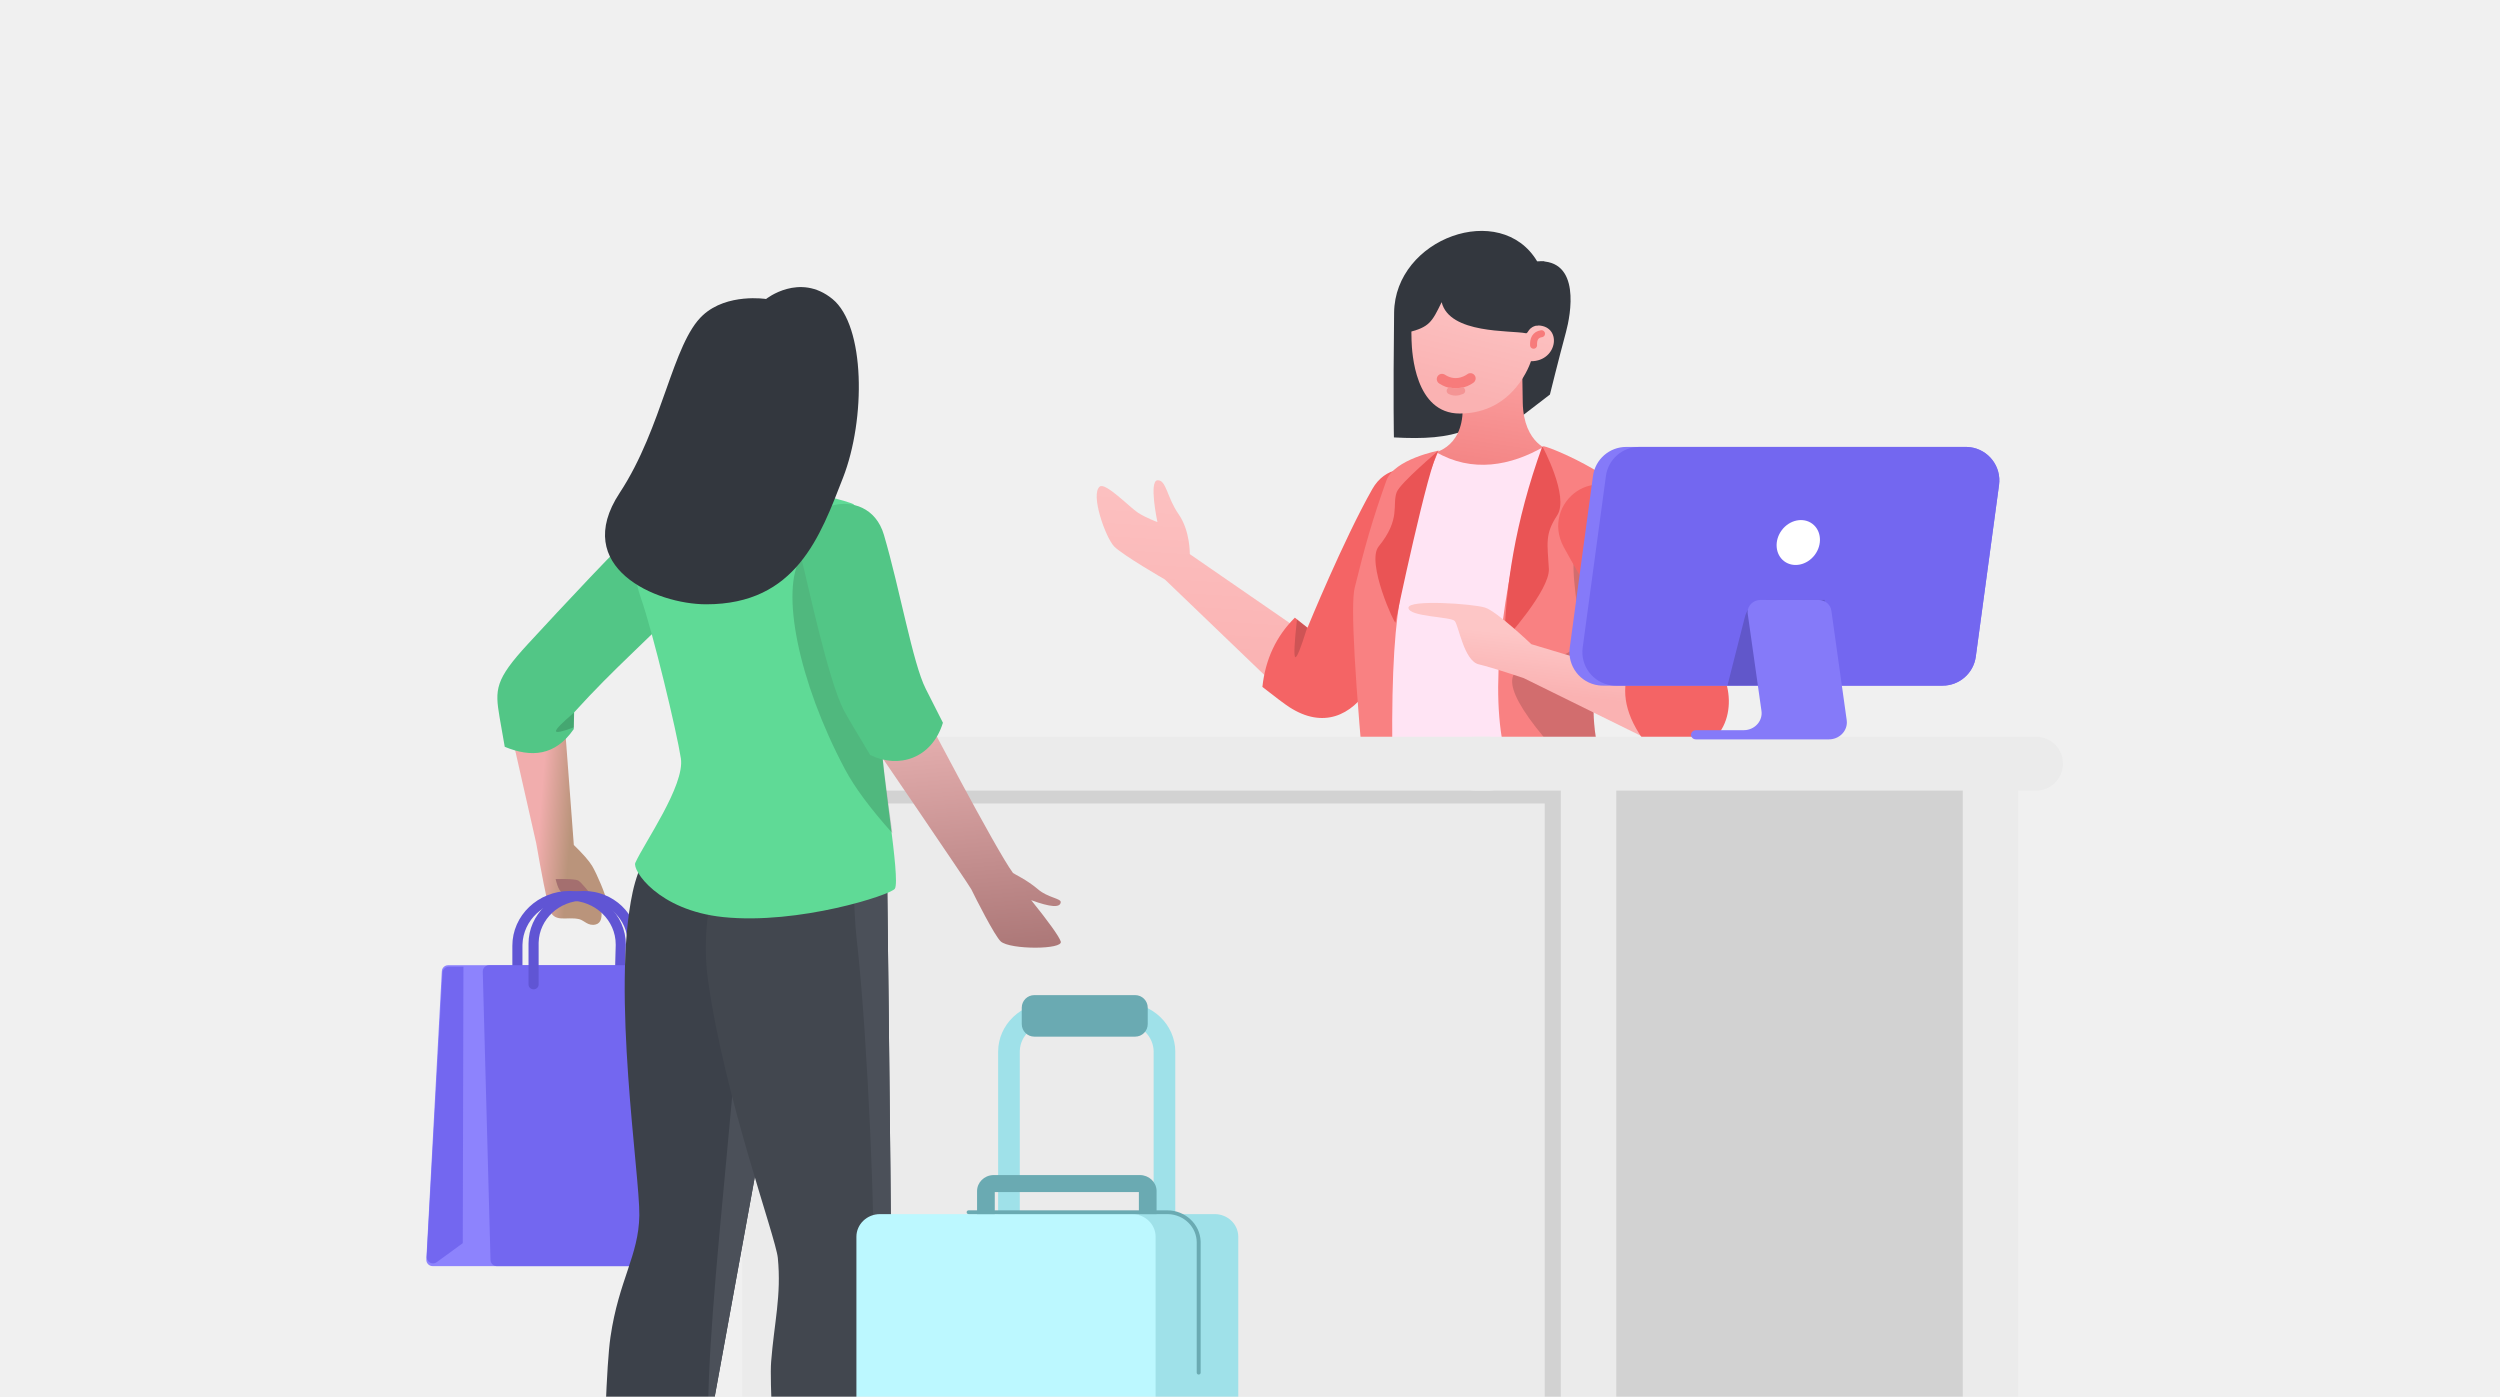
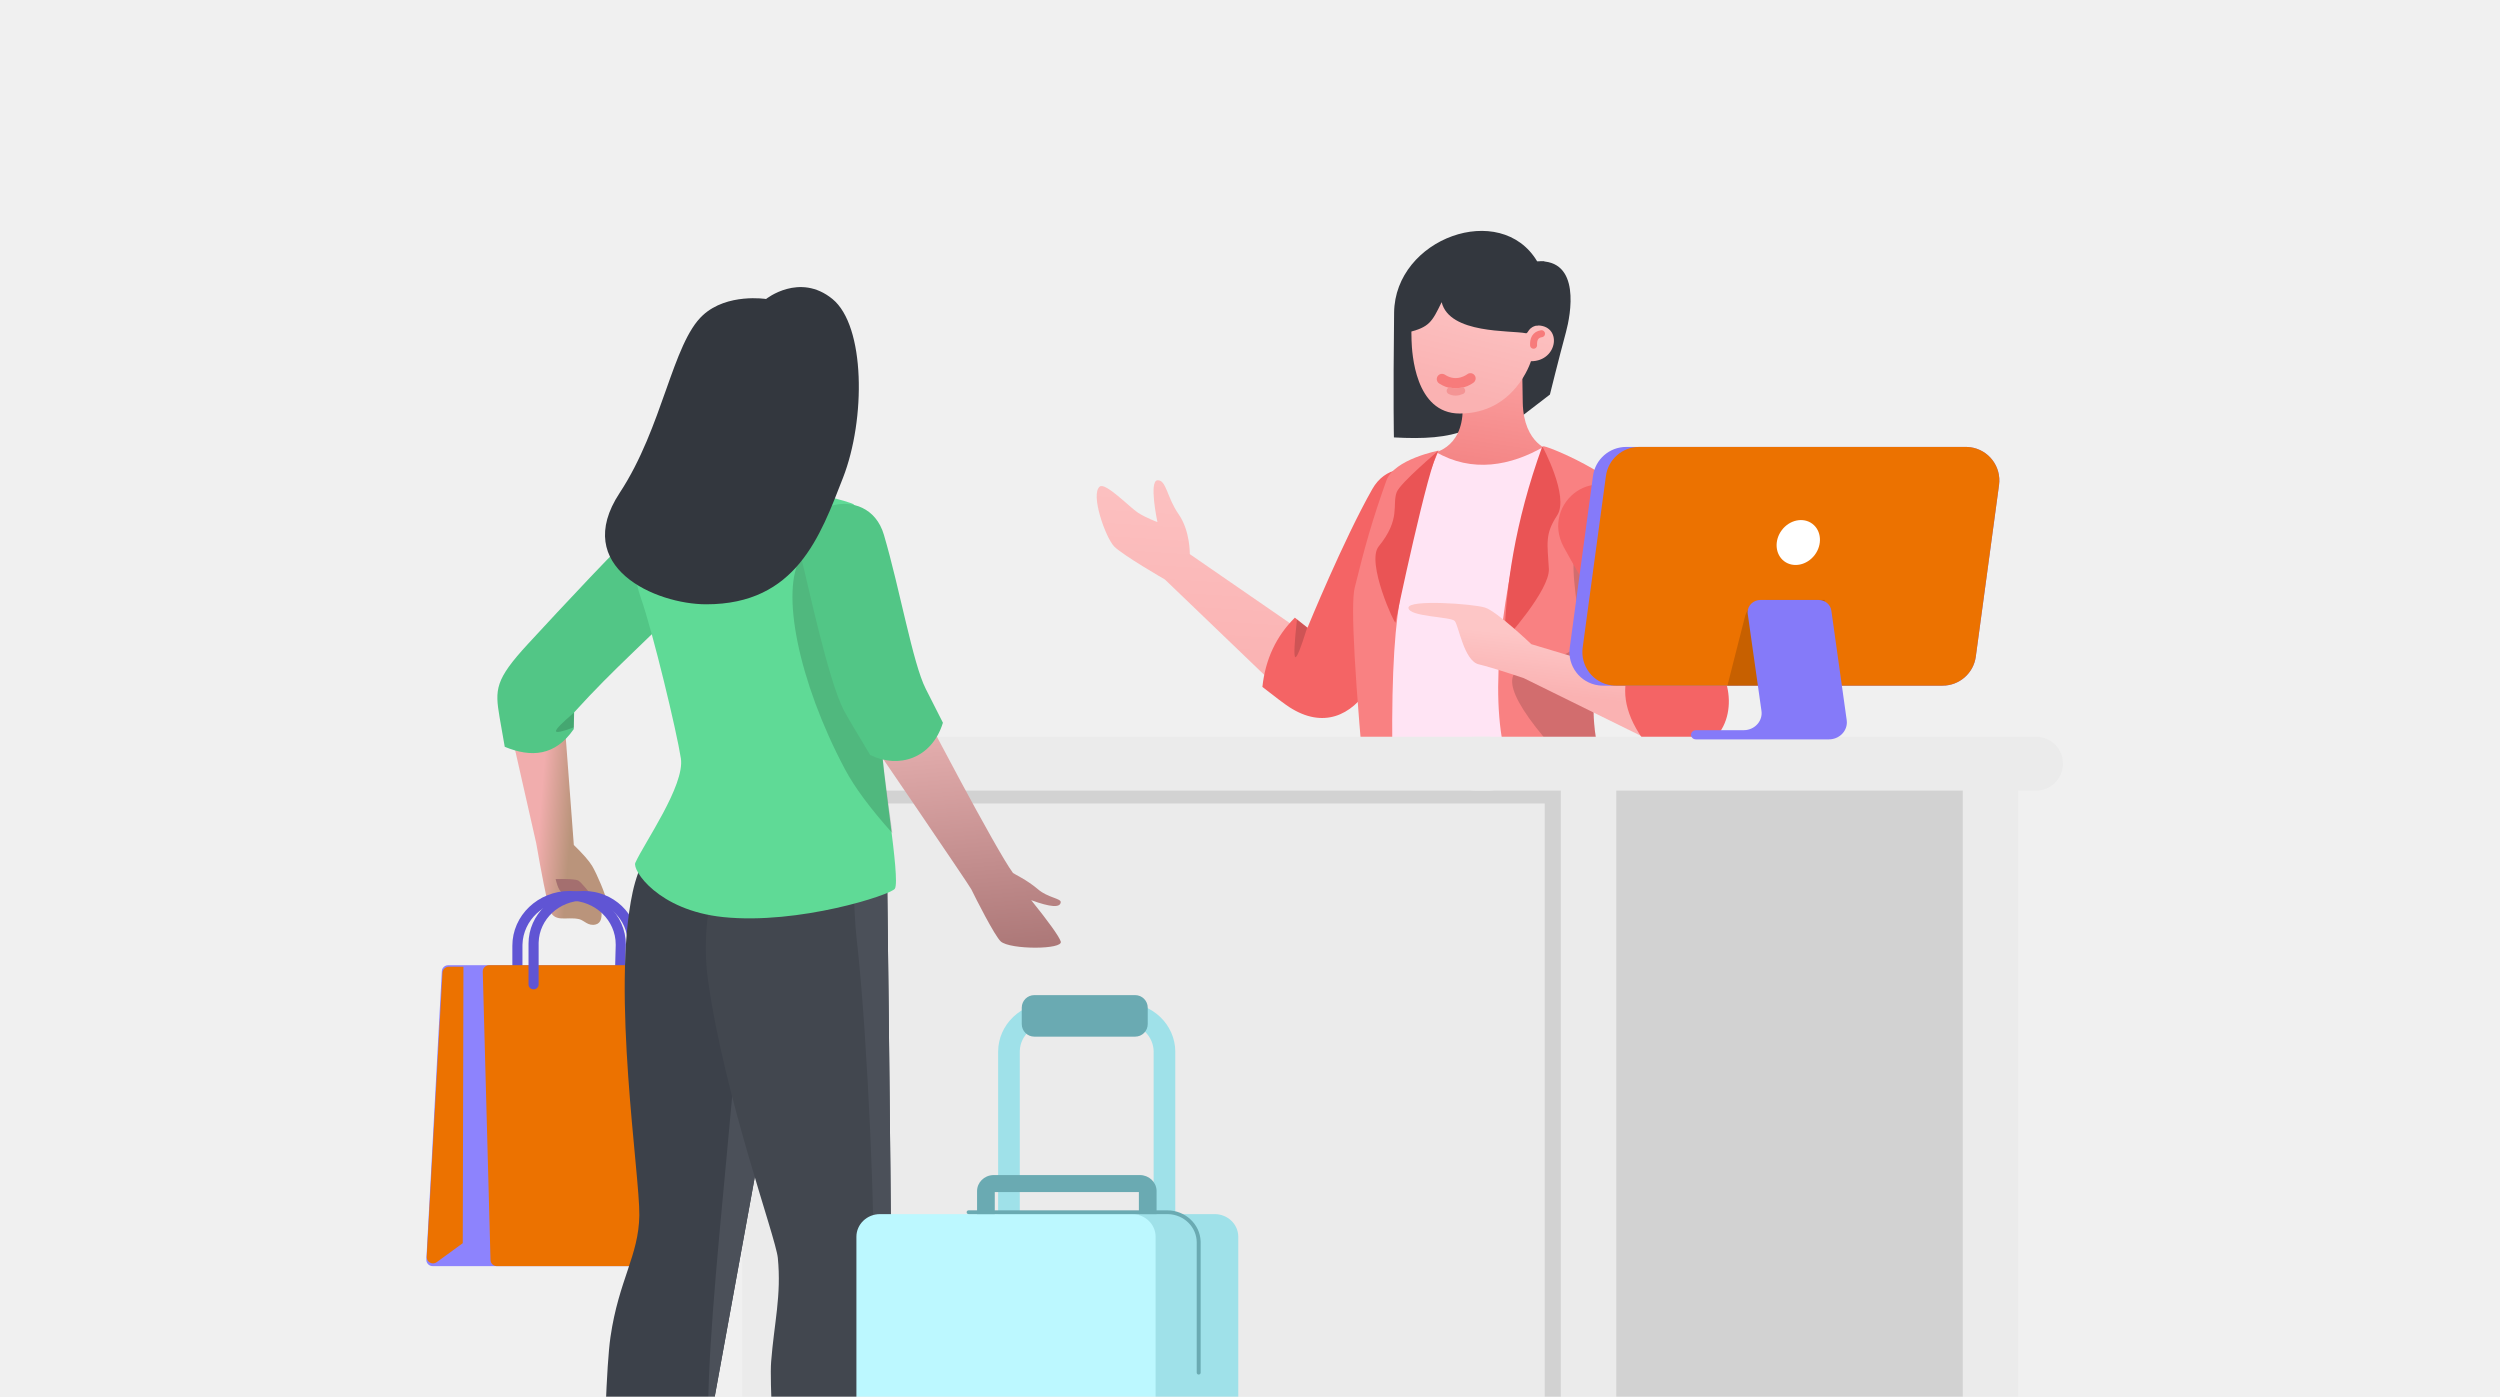
<svg xmlns="http://www.w3.org/2000/svg" xmlns:xlink="http://www.w3.org/1999/xlink" width="358px" height="200px" viewBox="0 0 358 200" version="1.1">
  <defs>
    <path d="M6,0 L352,0 C355.314,-6.08718376e-16 358,2.686 358,6 L358,200 L358,200 L0,200 L0,6 C-4.05812251e-16,2.686 2.686,6.08718376e-16 6,0 Z" id="path-1" />
    <linearGradient x1="100%" y1="28.702%" x2="100%" y2="138.491%" id="linearGradient-3">
      <stop stop-color="#7E1939" offset="0%" />
      <stop stop-color="#E35785" offset="100%" />
    </linearGradient>
    <linearGradient x1="100%" y1="28.702%" x2="100%" y2="96.604%" id="linearGradient-4">
      <stop stop-color="#9C2248" offset="0%" />
      <stop stop-color="#E35785" offset="100%" />
    </linearGradient>
    <linearGradient x1="42.833%" y1="-28.186%" x2="50%" y2="91.05%" id="linearGradient-5">
      <stop stop-color="#FDC6C6" offset="0%" />
      <stop stop-color="#FAB2B2" offset="100%" />
    </linearGradient>
    <linearGradient x1="44.771%" y1="-28.186%" x2="62.919%" y2="121.547%" id="linearGradient-6">
      <stop stop-color="#FFAFAF" offset="0%" />
      <stop stop-color="#F07777" offset="100%" />
    </linearGradient>
    <linearGradient x1="31.713%" y1="-1.016%" x2="55.144%" y2="86.96%" id="linearGradient-7">
      <stop stop-color="#FDC6C6" offset="0%" />
      <stop stop-color="#FAB2B2" offset="100%" />
    </linearGradient>
    <linearGradient x1="42.314%" y1="24.938%" x2="50%" y2="63.158%" id="linearGradient-8">
      <stop stop-color="#FDC6C6" offset="0%" />
      <stop stop-color="#FAB2B2" offset="100%" />
    </linearGradient>
    <linearGradient x1="40.233%" y1="35.954%" x2="59.343%" y2="59.89%" id="linearGradient-9">
      <stop stop-color="#F1ADAD" offset="0%" />
      <stop stop-color="#BA947B" offset="100%" />
    </linearGradient>
    <linearGradient x1="43.599%" y1="-28.186%" x2="50%" y2="111.154%" id="linearGradient-10">
      <stop stop-color="#FDC6C6" offset="0%" />
      <stop stop-color="#A47070" offset="100%" />
    </linearGradient>
    <linearGradient x1="46.493%" y1="-28.186%" x2="50%" y2="111.154%" id="linearGradient-11">
      <stop stop-color="#FDC6C6" offset="0%" />
      <stop stop-color="#A47070" offset="100%" />
    </linearGradient>
  </defs>
  <g id="📝-Pages-New" stroke="none" stroke-width="1" fill="none" fill-rule="evenodd">
    <g id="Knowledge-Base" transform="translate(-288, -445)">
      <g id="Illustration" transform="translate(288, 445)">
        <mask id="mask-2" fill="white">
          <use xlink:href="#path-1" />
        </mask>
        <g id="Mask" />
        <g mask="url(#mask-2)">
          <g transform="translate(61, 32)">
            <g id="Wom2.4" transform="translate(141, 109) scale(-1, 1) translate(-141, -109) translate(95, 0.5)">
              <g id="LLeg" transform="translate(27.06185, 78.22868)">
                <path d="M-6.88594311e-15,4.37589234e-14 C-6.88594311e-15,4.37589234e-14 6.481,59.226 7.01,64.638 C7.539,70.049 6.481,73.968 6.047,79.557 C5.614,85.146 7.701,120.3 7.701,120.3 C10.77,122.06 14.422,122.405 19.065,120.353 C19.065,120.353 23.329,76.56 23.288,66.586 C23.263,60.636 23.912,0.668 23.912,0.668 L-6.88594311e-15,4.37589234e-14 Z" id="Path" fill="url(#linearGradient-3)" />
                <ellipse id="Oval" fill-opacity="0.192" fill="#FFFFFF" transform="translate(19.72723, 67.04502) rotate(3) translate(-19.72723, -67.04502) " cx="19.727" cy="67.045" rx="2.584" ry="4.004" />
                <path d="M10.356,65.124 C10.888,68.87 9.458,75.967 6.066,86.414 L6.023,84.697 C5.975,82.425 5.973,80.654 6.039,79.671 L6.047,79.557 C6.467,74.154 7.469,70.312 7.058,65.174 L6.969,64.224 C6.746,62.034 6.056,55.61 5.19,47.622 L5.665,48.927 C8.293,56.213 9.857,61.612 10.356,65.124 Z" id="Path" fill-opacity="0.192" fill="#FFFFFF" />
              </g>
              <g id="RLeg" transform="translate(6.460736, 75.74981)">
                <path d="M16.46,0 C16.46,0 9.389,5.966 7.532,14.537 C4.438,28.825 5.995,55.214 5.903,61 C5.816,66.787 3.593,70.278 2.401,78.46 C1.209,86.642 2.389,123.207 2.389,123.207 C5.549,124.992 8.977,125.12 12.745,123.1 L34.878,1.908 L16.46,0 Z" id="Path" fill="url(#linearGradient-4)" />
                <ellipse id="Oval" fill-opacity="0.192" fill="#FFFFFF" transform="translate(17.53921, 68.2922) rotate(5) translate(-17.53921, -68.2922) " cx="17.539" cy="68.292" rx="2.906" ry="4.621" />
                <path d="M11.749,5.325 L14.511,5.681 C12.084,10.027 10.858,19.938 10.833,35.414 L10.833,35.905 C10.833,59.305 6.321,67.548 4.505,77.622 L4.451,77.927 C3.364,84.174 2.55,94.185 2.008,107.959 L1.953,104.544 C1.802,94.138 1.799,82.595 2.401,78.46 C3.593,70.278 5.816,66.787 5.903,61 L5.907,60.425 C5.906,53.641 4.53,28.396 7.532,14.537 C8.316,10.917 10.03,7.762 11.749,5.325 Z" id="Path" fill-opacity="0.192" fill="#FFFFFF" />
              </g>
              <g id="LArm" transform="translate(41.03859, 34.68479)">
                <path d="M36.581,12.166 C36.581,12.166 36.514,8.825 38.192,6.436 C39.87,4.046 39.937,1.508 41.207,1.591 C42.477,1.674 41.219,7.574 41.219,7.574 C41.219,7.574 42.83,6.987 43.988,6.245 C45.145,5.503 48.655,1.844 49.475,2.492 C50.866,3.597 48.626,9.828 47.406,11.074 C46.182,12.321 40.142,15.803 40.142,15.803 L22.352,32.886 L19.692,23.817 L36.581,12.166 Z" id="Path" fill="url(#linearGradient-5)" />
                <path d="M0.999,10.658 C3.742,16.721 8.763,27.858 10.833,31.181 C13.427,35.343 17.518,37.176 22.307,34.089 C22.975,33.658 24.268,32.689 26.187,31.183 C25.761,27.228 24.211,23.922 21.539,21.265 C20.329,22.218 19.724,22.695 19.724,22.695 C19.724,22.695 14.578,10.12 10.438,2.835 C6.852,-3.468 -3.175,1.44 0.999,10.658 Z" id="Path" fill="#F46465" />
                <path d="M19.778,22.702 C20.699,25.681 21.268,27.085 21.483,26.912 C21.698,26.74 21.616,24.947 21.236,21.534 L19.778,22.702 Z" id="Path" fill-opacity="0.16" fill="#000000" />
              </g>
              <g id="Head" transform="translate(22.61257, 0)">
                <path d="M7.573,21.808 L7.573,27.173 L3.44,24.001 C3.44,24.001 2.17,18.861 1.137,15.043 C0.489,12.649 -1.09,4.547 5.265,4.927 C10.471,-3.821 25.632,1.593 25.752,12.28 C25.898,25.133 25.779,30.138 25.779,30.138 C17.206,30.607 12.381,29.425 7.573,21.808 Z" id="Path" fill="#33373E" />
                <path d="M3.351,32.023 C3.351,32.023 7.196,31.162 7.329,25.157 C7.462,19.152 7.369,17.102 7.369,17.102 L15.837,16.957 C15.837,16.957 15.93,23.649 15.931,26.07 C15.935,31.956 20.475,32.438 20.475,32.438 C20.475,32.438 19.699,37.295 12.026,37.706 C6.034,38.027 3.351,32.023 3.351,32.023 Z" id="Path" fill="url(#linearGradient-6)" />
                <path d="M5.395,14.104 C1.617,13.964 2.233,19.236 6.157,19.229 C6.157,19.229 8.437,26.718 16.351,26.718 C22.778,26.718 23.196,17.99 23.254,16.248 C23.317,14.392 23.325,8.292 23.325,8.292 L5.248,8.284 L5.395,14.104 Z" id="Path" fill="url(#linearGradient-7)" />
                <path d="M5.102,14.069 C6.668,14.315 6.478,15.303 6.904,15.217 C9.065,14.779 17.816,15.357 18.943,10.77 C20.345,13.636 20.687,14.34 23.774,15.109 L23.774,6.712 L4.249,4.927 C4.249,4.927 4.552,13.982 5.102,14.069 Z" id="Path" fill="#33373E" />
                <path d="M14.961,21.057 C14.961,21.057 16.284,23.087 18.8,22.407" id="Path" stroke="#F77B7B" stroke-width="1.5" stroke-linecap="round" transform="translate(16.88053, 21.80175) rotate(-18) translate(-16.88053, -21.80175) " />
                <path d="M16.066,23.478 C16.661,23.715 17.226,23.714 17.721,23.439" id="Path" stroke="#F49494" stroke-linecap="round" transform="translate(16.89376, 23.54516) rotate(2) translate(-16.89376, -23.54516) " />
                <path d="M5.578,17.034 C5.806,16.219 5.693,15.504 4.842,15.169" id="Path-8" stroke="#F77B7B" stroke-linecap="round" transform="translate(5.261431, 16.10127) rotate(-13) translate(-5.261431, -16.10127) " />
              </g>
              <g id="Body" transform="translate(12.92147, 30.7926)">
                <path d="M13.901,0.616 C18.726,3.433 24.304,4.465 29.496,1.407 C37.97,17.333 40.082,36.336 38.044,57.34 C25.687,62.003 15.302,61.086 6.461,55.756 L13.901,0.616 Z" id="Path" fill="#FFE4F4" />
                <path d="M14.112,0.629 C22.103,25.581 26.895,60.956 1.938,54.802 C15.195,31.535 -2.827,21.063 1.258,9.038 C2.655,4.927 14.008,0.306 14.112,0.629 Z" id="Path" fill="#F98182" />
                <path d="M5.099,10.99 C14.131,12.289 6.685,27.321 9.667,29.585 C12.648,31.85 17.837,32.094 18.396,33.477 C19.521,36.258 14.085,43.277 2.089,54.534 L1.938,54.802 C13.486,34.534 1.3,23.976 0.666,13.642 C2.004,11.641 3.482,10.758 5.099,10.99 Z" id="Path" fill-opacity="0.16" fill="#000000" />
                <path d="M14.22,0.616 C14.22,0.616 10.314,7.804 12.094,10.51 C13.869,13.215 13.492,14.468 13.282,18.161 C13.109,21.236 19.655,28.438 19.655,28.438 C19.463,21.029 18.209,11.626 14.22,0.616 Z" id="Path" fill="#EA5455" />
                <path d="M29.073,1.232 C32.123,8.522 33.589,14.243 34.956,24.944 C35.716,30.886 35.906,39.987 35.526,52.249 L39.294,52.955 C41.09,34.012 41.688,23.321 41.088,20.882 C39.576,14.742 38.552,11.155 36.556,5.543 C35.457,2.462 29.073,1.232 29.073,1.232 Z" id="Path" fill="#F98182" />
                <path d="M29.073,1.232 C29.073,1.232 34.563,5.859 35.069,7.181 C35.76,8.984 34.438,11.016 37.646,14.948 C39.507,17.223 35.266,26.361 35.247,25.845 C35.247,25.703 30.493,3.088 29.073,1.232 Z" id="Path" fill="#EA5455" />
              </g>
              <g id="RArm" transform="translate(0, 36.88954)">
                <path d="M28.712,22.859 C28.712,22.859 33.632,18.163 35.336,17.618 C37.04,17.073 46.373,16.418 46.31,17.65 C46.239,18.969 40.233,18.893 39.677,19.542 C39.122,20.191 38.349,25.243 36.25,25.741 C34.155,26.239 29.811,27.713 29.811,27.713 L10.478,37.235 L12.538,27.714 L28.712,22.859 Z" id="Path" fill="url(#linearGradient-8)" />
                <path d="M13.903,2.975 C8.039,10.865 3.032,22.883 1.11,27.568 C-0.812,32.253 1.127,39.32 9.578,37.933 C10.248,37.823 11.129,37.565 12.221,37.161 C15.328,33.1 15.873,29.614 14.713,26.511 C13.985,26.804 13.62,26.95 13.62,26.95 C13.62,26.95 22.02,12.759 24.071,8.954 C27.497,2.6 19.069,-3.976 13.903,2.975 Z" id="Path" fill="#F46465" />
                <path d="M13.62,26.95 C10.776,28.275 9.533,28.646 9.89,28.063 C10.248,27.48 12.033,26.19 15.245,24.192 L13.62,26.95 Z" id="Path" fill-opacity="0.16" fill="#000000" />
              </g>
            </g>
            <g id="Group-25" transform="translate(37, 73.5)">
              <polygon id="Rectangle" fill="#EBEBEB" points="179.554 2.572 191.016 2.572 191.016 146.657 179.554 146.657" />
              <polygon id="Rectangle" fill="#D2D2D2" points="115.333 2.572 183.071 2.572 183.071 146.657 115.333 146.657" />
              <polygon id="Rectangle" fill="#EBEBEB" points="121.988 2.572 133.451 2.572 133.451 146.657 121.988 146.657" />
              <polygon id="Rectangle" fill="#D2D2D2" points="122.924 2.572 125.505 2.572 125.505 146.657 122.924 146.657" />
              <polygon id="Rectangle" fill="#EBEBEB" points="111.74 2.572 123.203 2.572 123.203 146.657 111.74 146.657" />
              <polygon id="Rectangle" fill="#EBEBEB" points="8.3 2.572 115.258 2.572 115.258 146.657 8.3 146.657" />
              <polygon id="Rectangle" fill="#D2D2D2" points="8.224 1.837 125.303 1.837 125.303 9.555 8.224 9.555" />
              <path d="M3.859,0 L115.118,0 C117.25,4.47172551e-15 118.977,1.728 118.977,3.859 C118.977,5.99 117.25,7.718 115.118,7.718 L3.859,7.718 C1.728,7.718 2.60988004e-16,5.99 0,3.859 C-2.60988004e-16,1.728 1.728,3.91482006e-16 3.859,0 Z" id="Rectangle" fill="#EBEBEB" />
              <path d="M113.296,0 L193.559,0 C195.69,-1.58910568e-14 197.418,1.728 197.418,3.859 C197.418,5.99 195.69,7.718 193.559,7.718 L113.296,7.718 C111.165,7.718 109.438,5.99 109.438,3.859 C109.438,1.728 111.165,3.91482006e-16 113.296,0 Z" id="Rectangle" fill="#EBEBEB" />
            </g>
            <g id="Desktop1" transform="translate(194.5, 53) scale(-1, 1) translate(-194.5, -53) translate(163, 32)">
              <path d="M5.494,-5.53605471e-14 L54.126,-5.53605471e-14 C56.528,-5.66899778e-14 58.56,1.776 58.883,4.156 L62.211,28.74 C62.567,31.367 60.726,33.785 58.099,34.141 C57.885,34.17 57.67,34.184 57.455,34.184 L8.822,34.184 C6.42,34.184 4.388,32.409 4.066,30.028 L0.737,5.444 C0.381,2.817 2.223,0.399 4.85,0.043 C5.063,0.015 5.278,-5.70973333e-14 5.494,-5.53605471e-14 Z" id="Rectangle" fill="#857AF9" />
-               <path d="M5.494,-5.53605471e-14 L52.275,-5.53605471e-14 C54.677,-6.00687253e-14 56.709,1.776 57.031,4.156 L60.36,28.74 C60.716,31.367 58.874,33.785 56.247,34.141 C56.034,34.17 55.819,34.184 55.603,34.184 L8.822,34.184 C6.42,34.184 4.388,32.409 4.066,30.028 L0.737,5.444 C0.381,2.817 2.223,0.399 4.85,0.043 C5.063,0.015 5.278,-5.70973333e-14 5.494,-5.53605471e-14 Z" id="Rectangle" fill="#7367F0" />
+               <path d="M5.494,-5.53605471e-14 L52.275,-5.53605471e-14 C54.677,-6.00687253e-14 56.709,1.776 57.031,4.156 L60.36,28.74 C60.716,31.367 58.874,33.785 56.247,34.141 C56.034,34.17 55.819,34.184 55.603,34.184 L8.822,34.184 C6.42,34.184 4.388,32.409 4.066,30.028 L0.737,5.444 C0.381,2.817 2.223,0.399 4.85,0.043 C5.063,0.015 5.278,-5.70973333e-14 5.494,-5.53605471e-14 Z" id="Rectangle" fill="#EC7200" />
              <path d="M25.714,21.913 L34.026,21.913 C35.49,21.913 36.767,22.906 37.127,24.324 L39.635,34.184 L39.635,34.184 L25.714,34.087 L25.714,21.913 Z" id="Rectangle" fill-opacity="0.16" fill="#000000" />
              <ellipse id="Oval" fill="#FFFFFF" transform="translate(29.4862, 13.68903) rotate(-37) translate(-29.4862, -13.68903) " cx="29.486" cy="13.689" rx="2.952" ry="3.355" />
              <path d="M34.89,21.913 C35.913,21.913 36.742,22.698 36.742,23.666 C36.742,23.736 36.737,23.806 36.729,23.875 L34.757,37.805 C34.568,39.138 35.557,40.363 36.964,40.542 C37.077,40.556 37.191,40.563 37.306,40.563 L44.151,40.563 C44.535,40.563 44.846,40.858 44.846,41.221 C44.846,41.584 44.535,41.878 44.151,41.878 L25.101,41.878 C23.681,41.878 22.529,40.788 22.529,39.443 C22.529,39.336 22.537,39.229 22.552,39.123 L24.747,23.457 C24.859,22.576 25.648,21.913 26.585,21.913 L34.89,21.913 Z" id="Path" fill="#857AF9" />
            </g>
            <g id="Wom4.7" transform="translate(46, 114.5) scale(-1, 1) translate(-46, -114.5) translate(0, 8.5)">
              <g id="RArm" transform="translate(50.82518, 32.53227)">
                <g id="Group-10" transform="translate(21.76113, 42.48585) scale(-1, 1) rotate(-15) translate(-21.76113, -42.48585) translate(16.26113, 24.48585)">
                  <path d="M5.778,23.755 C6.712,25.319 7.297,26.507 7.533,27.316 C7.888,28.53 8.388,32.052 8.222,32.729 C8.111,33.181 7.776,33.387 7.218,33.348 C7.098,34.823 6.652,35.56 5.878,35.56 C4.75,35.56 4.41,34.559 3.788,34.22 C2.099,33.303 0.022,33.923 0.022,31.515 C0.022,29.909 0.229,26.77 0.643,22.097 L1.484,0.553 L10.008,1.369 L5.778,23.755 Z" id="Path-17" fill="url(#linearGradient-9)" />
                  <path d="M7.218,33.348 C6.089,30.618 5.376,29.114 5.077,28.838 C4.779,28.561 3.753,28.214 1.999,27.796 C1.954,29.191 2.176,29.95 2.664,30.075 C3.056,30.175 4.957,31.289 5.932,31.953 C6.263,32.178 6.692,32.643 7.218,33.348 Z" id="Path-18" fill="#A46F6F" />
                </g>
                <path d="M10.101,2.065 C2.983,-4.102 -3.95,4.865 2.662,11.653 C10.052,19.242 13.981,22.39 19.957,28.978 C19.957,28.978 19.976,29.779 20.015,31.379 C22.683,35.242 26.105,35.471 29.896,33.91 C30.27,31.801 30.515,30.398 30.632,29.701 C31.305,25.691 31.326,24.331 26.53,19.137 C21.734,13.944 13.191,4.742 10.101,2.065 Z" id="Path" fill="#52C686" />
                <path d="M19.994,29.03 C21.706,30.489 22.562,31.362 22.562,31.651 C22.562,31.94 21.706,31.764 19.994,31.123 L19.994,29.03 Z" id="Path-24" fill-opacity="0.16" fill="#000000" />
              </g>
              <g id="Group-72" transform="translate(70.5, 114.0481) scale(-1, 1) translate(-70.5, -114.0481) translate(49, 86.54812)">
                <path d="M3.169,11.171 L35.578,11.171 C36.075,11.171 36.478,11.574 36.478,12.071 L36.478,53.361 C36.478,53.858 36.075,54.261 35.578,54.261 L0.95,54.261 C0.453,54.261 0.05,53.858 0.05,53.361 C0.05,53.345 0.05,53.329 0.051,53.313 L2.27,12.023 C2.296,11.546 2.691,11.171 3.169,11.171 Z" id="Rectangle" fill="#8D83FD" />
                <path d="M20.589,0.537 C25.023,0.537 28.618,3.967 28.618,8.198 L28.617,8.296 L28.495,12.847 C28.484,13.228 28.152,13.529 27.752,13.519 C27.379,13.51 27.08,13.233 27.05,12.886 L27.048,12.811 L27.168,8.36 C27.17,8.306 27.17,8.252 27.17,8.198 C27.17,4.73 24.224,1.918 20.589,1.918 C16.91,1.918 13.916,4.717 13.819,8.205 L13.816,8.38 L13.816,12.829 C13.816,13.21 13.492,13.519 13.092,13.519 C12.719,13.519 12.412,13.25 12.373,12.904 L12.369,12.829 L12.369,8.38 C12.369,4.048 16.049,0.537 20.589,0.537 Z" id="Path" fill="#6055D4" />
-                 <path d="M9.031,11.171 L39.1,11.171 C39.578,11.171 39.973,11.546 39.998,12.023 L42.218,53.313 C42.244,53.809 41.864,54.233 41.367,54.26 C41.351,54.261 41.335,54.261 41.319,54.261 L10.14,54.261 C9.653,54.261 9.254,53.873 9.241,53.386 L8.131,12.096 C8.118,11.599 8.51,11.185 9.007,11.172 C9.015,11.172 9.023,11.171 9.031,11.171 Z" id="Rectangle" fill="#7367F0" />
+                 <path d="M9.031,11.171 L39.1,11.171 C39.578,11.171 39.973,11.546 39.998,12.023 L42.218,53.313 C42.244,53.809 41.864,54.233 41.367,54.26 C41.351,54.261 41.335,54.261 41.319,54.261 L10.14,54.261 C9.653,54.261 9.254,53.873 9.241,53.386 L8.131,12.096 C8.118,11.599 8.51,11.185 9.007,11.172 C9.015,11.172 9.023,11.171 9.031,11.171 Z" id="Rectangle" fill="#EC7200" />
                <path d="M22.583,0.537 C26.853,0.537 30.314,3.84 30.314,7.913 L30.312,8.087 L30.167,13.95 C30.158,14.331 29.826,14.633 29.427,14.624 C29.054,14.616 28.753,14.339 28.723,13.993 L28.72,13.917 L28.865,8.055 C28.866,8.008 28.867,7.961 28.867,7.913 C28.867,4.602 26.054,1.918 22.583,1.918 C19.081,1.918 16.23,4.581 16.135,7.901 L16.132,8.073 L16.132,13.934 C16.132,14.315 15.808,14.624 15.408,14.624 C15.035,14.624 14.728,14.355 14.689,14.009 L14.685,13.934 L14.685,8.073 C14.685,3.911 18.221,0.537 22.583,0.537 Z" id="Path" fill="#6055D4" />
-                 <path d="M5.365,11.388 L5.268,50.976 L1.534,53.696 C1.132,53.989 0.569,53.901 0.277,53.499 C0.154,53.331 0.094,53.126 0.105,52.919 L2.366,12.239 C2.393,11.762 2.787,11.388 3.265,11.388 L5.365,11.388 L5.365,11.388 Z" id="Path-98" fill="#7367F0" />
+                 <path d="M5.365,11.388 L5.268,50.976 L1.534,53.696 C1.132,53.989 0.569,53.901 0.277,53.499 C0.154,53.331 0.094,53.126 0.105,52.919 L2.366,12.239 C2.393,11.762 2.787,11.388 3.265,11.388 L5.365,11.388 L5.365,11.388 Z" id="Path-98" fill="#EC7200" />
              </g>
              <g id="RLeg" transform="translate(35.16814, 72.74425)">
                <path d="M0,1.902 L18.341,0 L18.61,0.239 C19.917,1.427 25.598,6.946 27.23,14.489 C30.312,28.73 26.188,55.031 26.279,60.799 C26.366,66.566 29.222,70.046 30.41,78.201 C31.597,86.355 31.709,122.799 31.709,122.799 C28.561,124.579 25.792,124.706 22.039,122.693 L0,1.902 Z" id="Path" fill="#3C414A" />
                <path d="M16.383,91.69 L1.82852956e-14,1.902 L10.197,0.844 C10.652,32.037 16.993,74.2 16.383,91.69 Z" id="Path" fill="#4B5059" />
              </g>
              <g id="LLEg" transform="translate(16.30481, 75.21494)">
                <path d="M9.766,0.666 L30.36,0 L30.514,0.272 C31.514,2.08 36.989,12.668 35.299,24.703 C32.925,41.595 25.605,61.399 25.31,64.424 C24.783,69.818 25.837,73.723 26.269,79.294 C26.7,84.865 23.978,119.903 23.978,119.903 C20.922,121.656 17.286,122.001 12.662,119.956 C10.309,88.228 9.121,69.853 9.101,64.832 C9.07,57.301 9.766,0.666 9.766,0.666 Z" id="Path" fill="#42474F" />
                <path d="M14.003,18.937 L13.865,20.189 C12.444,33.386 11.243,61.414 11.75,65.736 L11.821,66.284 C12.388,71.053 12.237,83.023 11.367,102.196 L10.595,91.191 C9.661,77.563 9.165,68.951 9.106,65.352 L9.101,64.832 C9.07,57.301 9.766,0.666 9.766,0.666 L14.109,0.526 C14.573,7.767 14.538,13.904 14.003,18.937 Z" id="Path" fill="#4B5059" />
              </g>
              <g id="Body" transform="translate(23.25663, 29.18373)">
                <path d="M31.41,2.554 C34.116,6.345 38.624,19.214 38.88,22.109 C39.168,25.448 35.416,30.768 35.354,35.602 C35.299,40.437 38.153,56.222 37.295,57.582 C36.757,58.443 23.533,62.762 12.722,61.644 C3.387,60.678 -0.333,54.909 0.129,53.872 C1.392,51.04 7.25,42.775 6.653,38.917 C6.063,35.059 2.637,20.818 0.936,15.972 C-0.758,11.125 -0.193,6.036 2.969,3.951 C4.534,2.919 8.709,-0.013 16.145,4.42175139e-05 C23.58,0.014 31.201,2.26 31.41,2.554 Z" id="Path" fill="#5FDA96" transform="translate(19.44791, 30.91374) scale(-1, 1) translate(-19.44791, -30.91374) " />
                <path d="M3.265,11.516 L3.951,11.221 C10.141,8.607 13.834,8.234 15.028,10.101 C18.024,14.785 15.441,27.864 8.752,40.456 C7.365,43.068 5.101,46.121 1.96,49.615 L2.177,47.972 C2.794,43.383 3.571,38.147 3.542,35.602 C3.48,30.768 -0.272,25.448 0.016,22.109 C0.156,20.525 1.57,15.953 3.265,11.516 Z" id="Path" fill-opacity="0.16" fill="#000000" />
              </g>
              <g id="Head" transform="translate(32.72671, 8.205586)" fill="url(#linearGradient-10)">
                <path d="M1.84,5.121 C-0.694,5.386 -0.514,9.636 2.571,9.858 C3.201,13.956 5.45,15.908 8.191,16.134 L8.039,22.332 L20.165,22.325 C20.165,22.325 16.75,17.947 16.92,11.953 C17.091,5.958 16.806,0.328 16.806,0.328 L1.1,0.597 L1.84,5.121 Z" id="Path" />
              </g>
              <g id="LArm" transform="translate(0, 31.66065)">
                <path d="M26.786,32.07 C26.786,32.07 15.174,54.537 14.942,55.215 C14.49,56.535 12.43,62.256 11.662,63.14 C10.494,64.482 2.883,65.412 3.142,64.186 C3.307,63.402 4.467,61.273 6.621,57.798 C4.009,59.142 2.621,59.411 2.457,58.604 C2.347,58.066 4.227,57.736 5.46,56.379 C6.858,54.841 8.678,53.721 8.735,53.619 C10.817,49.888 18.762,28.736 18.762,28.736 L26.786,32.07 Z" id="Path" fill="url(#linearGradient-11)" transform="translate(14.61906, 46.74696) rotate(7) translate(-14.61906, -46.74696) " />
                <path d="M26.423,4.427 C24.124,12.255 22.288,22.818 20.443,26.461 C20.141,27.057 19.318,28.683 17.973,31.338 C19.551,36.446 24.287,37.979 28.395,35.946 C30.474,32.504 31.728,30.377 32.156,29.565 C34.41,25.291 37.426,10.913 38.284,7.624 C40.251,0.086 28.723,-3.4 26.423,4.427 Z" id="Path" fill="#52C686" />
              </g>
              <path d="M32.114,30.084 C38.319,20.658 39.641,8.656 44.041,4.627 C47.533,1.43 53.077,2.317 53.077,2.317 C53.077,2.317 57.878,-1.525 62.586,2.317 C67.294,6.159 67.37,19.52 64.096,27.918 C60.823,36.316 57.387,46.036 44.509,46.036 C37.293,46.036 25.105,40.73 32.114,30.084 Z" id="Path" fill="#33373E" transform="translate(48.18928, 23.32264) scale(-1, 1) translate(-48.18928, -23.32264) " />
            </g>
            <g id="Group-113" transform="translate(56, 110.5)">
              <path d="M43.972,1.081 C48.02,1.081 51.301,4.228 51.301,8.11 L51.301,62.179 L25.933,62.179 L25.933,8.11 C25.933,4.228 29.214,1.081 33.261,1.081 L43.972,1.081 Z M43.972,4.055 L33.261,4.055 C30.972,4.055 29.108,5.8 29.035,7.979 L29.033,8.11 L29.033,59.205 L48.201,59.205 L48.201,8.11 C48.201,5.915 46.381,4.127 44.109,4.057 L43.972,4.055 Z" id="Rectangle" fill="#9FE1E9" />
              <path d="M31.115,0 L45.555,0 C46.549,-4.04660118e-16 47.355,0.806 47.355,1.8 L47.355,4.148 C47.355,5.142 46.549,5.948 45.555,5.948 L31.115,5.948 C30.121,5.948 29.315,5.142 29.315,4.148 L29.315,1.8 C29.315,0.806 30.121,-3.94290921e-17 31.115,0 Z" id="Rectangle" fill="#6AAAB2" />
              <path d="M46.227,25.769 C47.512,25.769 48.56,26.739 48.621,27.956 L48.623,28.067 L48.623,33.678 L46.087,33.678 L46.087,28.202 L25.452,28.202 L25.452,33.252 L22.915,33.252 L22.915,28.067 C22.915,26.836 23.925,25.83 25.195,25.772 L25.311,25.769 L46.227,25.769 Z" id="Path" fill="#6AAAB2" />
              <path d="M26.496,31.36 L56.939,31.36 C58.807,31.36 60.321,32.812 60.321,34.604 L60.321,103.812 C60.321,105.603 58.807,107.056 56.939,107.056 L26.496,107.056 C24.628,107.056 23.114,105.603 23.114,103.812 L23.114,34.604 C23.114,32.812 24.628,31.36 26.496,31.36 Z" id="Rectangle" fill="#9FE1E9" />
              <path d="M9.02,31.36 L45.1,31.36 C46.968,31.36 48.483,32.812 48.483,34.604 L48.483,103.812 C48.483,105.603 46.968,107.056 45.1,107.056 L9.02,107.056 C7.152,107.056 5.638,105.603 5.638,103.812 L5.638,34.604 C5.638,32.812 7.152,31.36 9.02,31.36 Z" id="Rectangle" fill="#BCF8FF" />
              <path d="M50.142,30.819 C52.74,30.819 54.856,32.803 54.932,35.277 L54.934,35.415 L54.934,54.069 C54.934,54.218 54.808,54.339 54.652,54.339 C54.514,54.339 54.398,54.243 54.375,54.117 L54.37,54.069 L54.37,35.415 C54.37,33.219 52.551,31.431 50.279,31.362 L50.142,31.36 L21.704,31.36 C21.549,31.36 21.422,31.239 21.422,31.089 C21.422,30.957 21.522,30.846 21.654,30.823 L21.704,30.819 L50.142,30.819 Z" id="Path-216" fill="#6AAAB2" />
            </g>
          </g>
        </g>
      </g>
    </g>
  </g>
</svg>
